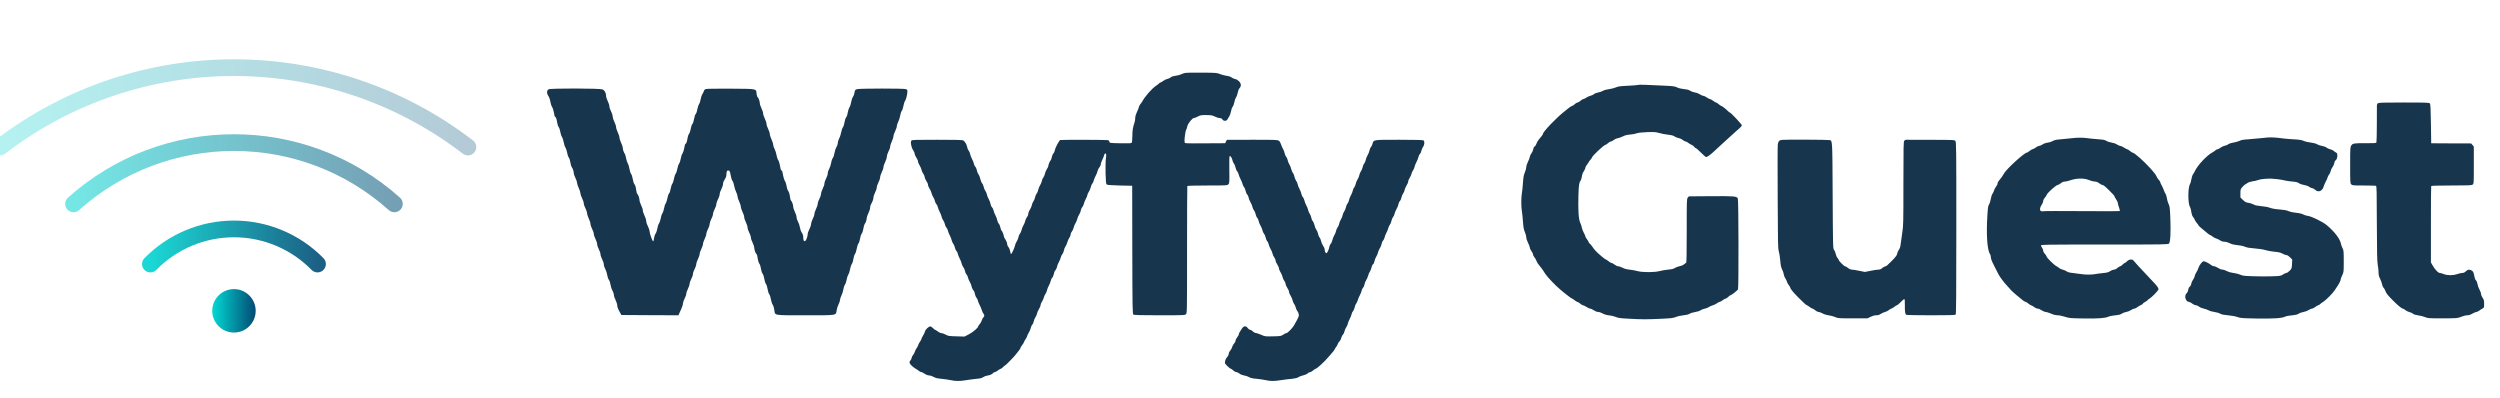
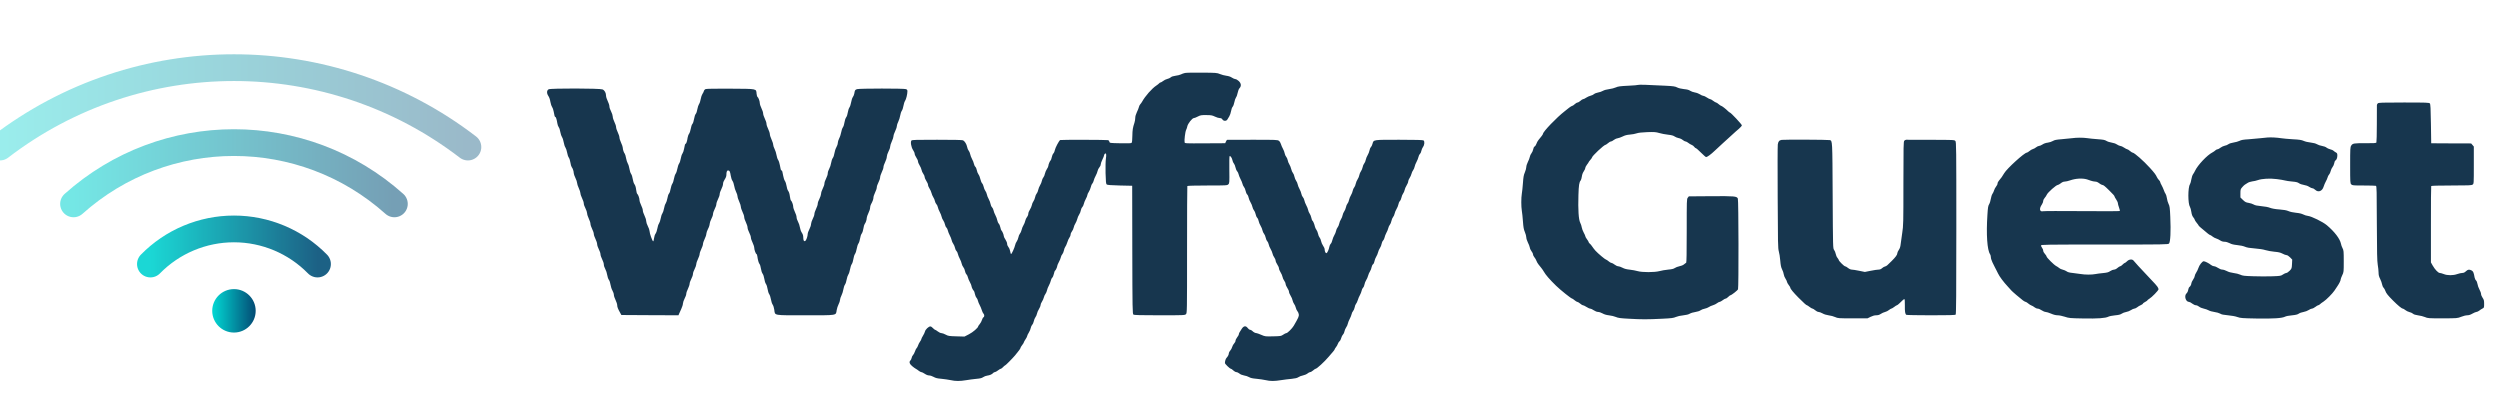
<svg xmlns="http://www.w3.org/2000/svg" viewBox="0 0 748 119" fill="none">
  <defs>
    <linearGradient id="wyfyGuestIconGradient" x1="0" y1="0" x2="1" y2="0">
      <stop offset="0%" stop-color="#02D3D0" />
      <stop offset="100%" stop-color="#035078" />
    </linearGradient>
  </defs>
  <g stroke="url(#wyfyGuestIconGradient)" fill="none" stroke-linecap="round">
-     <path d="M0 44a115 115 0 0 1 140 0" stroke-width="5" opacity="0.3" />
-     <path d="M22 61a72 72 0 0 1 96 0" stroke-width="5" opacity="0.55" />
-     <path d="M45 79a35 35 0 0 1 50 0" stroke-width="5" opacity="0.9" />
+     <path d="M0 44a115 115 0 0 1 140 0" stroke-width="8" opacity="0.4" />
+     <path d="M22 61a72 72 0 0 1 96 0" stroke-width="8" opacity="0.55" />
+     <path d="M45 79a35 35 0 0 1 50 0" stroke-width="8" opacity="0.9" />
    <circle cx="70" cy="93" r="6" fill="url(#wyfyGuestIconGradient)" />
  </g>
  <g transform="translate(158,16) scale(0.1666667) translate(0,618) scale(0.1,-0.1)" fill="#17364E" stroke="none">
    <path d="M11793 5830 c-23 -5 -56 -16 -74 -26 -18 -9 -61 -20 -97 -24 -42 -6 -71 -15 -85 -29 -12 -11 -41 -24 -64 -29 -23 -5 -56 -22 -73 -36 -18 -14 -37 -26 -45 -26 -7 0 -19 -7 -26 -16 -8 -9 -30 -27 -49 -39 -78 -50 -202 -190 -259 -294 -8 -14 -22 -34 -32 -44 -10 -11 -21 -34 -24 -51 -4 -17 -20 -58 -36 -90 -18 -38 -29 -75 -29 -102 0 -24 -6 -63 -14 -86 -30 -90 -36 -129 -38 -237 0 -65 -6 -117 -12 -124 -8 -10 -55 -12 -203 -9 -190 4 -191 4 -197 27 -3 12 -13 25 -21 29 -19 7 -852 9 -863 2 -21 -12 -90 -144 -95 -180 -3 -21 -15 -49 -27 -61 -11 -11 -24 -43 -29 -69 -5 -27 -14 -51 -20 -55 -13 -9 -41 -75 -41 -99 0 -11 -12 -37 -27 -58 -14 -21 -30 -59 -35 -83 -4 -25 -17 -54 -27 -65 -11 -12 -23 -39 -27 -61 -4 -22 -18 -58 -32 -80 -14 -22 -29 -60 -34 -84 -4 -25 -17 -54 -28 -66 -11 -12 -24 -42 -28 -67 -5 -25 -19 -58 -31 -74 -12 -15 -24 -45 -27 -66 -4 -21 -20 -58 -35 -81 -16 -24 -29 -56 -29 -74 0 -18 -10 -43 -24 -60 -13 -16 -27 -47 -31 -68 -4 -22 -18 -57 -31 -77 -13 -20 -29 -59 -34 -85 -6 -26 -20 -57 -31 -69 -10 -11 -23 -41 -27 -66 -5 -25 -19 -58 -30 -73 -12 -15 -24 -43 -28 -64 -9 -45 -61 -161 -73 -161 -5 0 -12 21 -16 47 -4 27 -17 60 -31 76 -14 17 -24 42 -24 60 0 19 -13 50 -30 76 -17 24 -30 52 -30 63 0 24 -28 90 -41 99 -6 4 -15 28 -20 55 -5 26 -18 58 -29 69 -12 12 -23 40 -27 61 -3 21 -18 62 -33 89 -15 28 -31 67 -34 88 -4 20 -16 45 -27 56 -11 10 -23 36 -26 57 -3 22 -18 62 -33 89 -16 28 -31 66 -34 86 -4 21 -16 49 -28 64 -11 15 -25 47 -29 71 -5 24 -17 52 -28 63 -10 10 -24 44 -31 74 -6 30 -21 69 -34 86 -13 18 -27 52 -30 75 -4 24 -16 52 -26 61 -11 10 -22 34 -26 54 -3 20 -19 59 -34 86 -15 28 -30 68 -34 90 -4 22 -16 49 -27 61 -10 11 -23 41 -27 66 -10 50 -42 102 -73 119 -13 7 -173 10 -466 10 -368 1 -448 -2 -460 -13 -22 -23 -6 -120 28 -171 16 -23 29 -53 29 -67 0 -14 14 -45 30 -69 17 -24 30 -55 30 -69 0 -14 13 -46 29 -71 16 -25 32 -62 35 -82 3 -19 17 -51 31 -69 14 -19 25 -45 25 -59 0 -14 14 -46 30 -70 17 -24 30 -56 30 -70 0 -15 12 -44 26 -65 15 -22 31 -58 36 -80 5 -23 20 -57 32 -76 13 -19 27 -51 30 -71 4 -20 15 -44 26 -54 11 -10 22 -34 26 -54 3 -20 19 -58 34 -86 15 -27 30 -66 34 -86 3 -19 17 -50 30 -67 13 -18 26 -50 30 -71 3 -21 15 -46 26 -56 11 -10 22 -34 26 -54 4 -20 19 -58 34 -86 15 -27 30 -66 34 -86 3 -19 17 -50 30 -67 13 -18 26 -50 30 -71 3 -21 15 -46 26 -56 11 -10 22 -34 26 -54 4 -20 19 -58 34 -86 15 -27 31 -67 34 -87 4 -21 17 -50 30 -65 13 -15 26 -46 29 -67 3 -21 15 -49 26 -60 12 -12 24 -37 27 -56 4 -19 20 -58 36 -86 15 -28 28 -58 28 -68 0 -20 28 -78 42 -87 6 -4 14 -28 19 -55 5 -26 18 -57 29 -69 11 -11 23 -36 26 -55 4 -19 18 -53 31 -76 13 -23 30 -64 38 -91 8 -28 22 -56 30 -63 19 -16 19 -59 0 -66 -8 -3 -20 -25 -27 -48 -6 -22 -24 -56 -40 -74 -15 -18 -28 -36 -28 -41 0 -24 -94 -106 -166 -142 l-79 -41 -145 4 c-135 4 -148 6 -194 31 -27 15 -61 27 -76 27 -15 0 -44 13 -65 30 -21 16 -43 30 -49 30 -6 0 -23 14 -38 30 -14 17 -35 30 -47 30 -30 0 -89 -56 -96 -92 -4 -17 -20 -51 -36 -76 -16 -25 -29 -52 -29 -60 0 -7 -11 -28 -24 -45 -13 -18 -29 -49 -35 -69 -7 -20 -18 -42 -26 -48 -8 -6 -21 -33 -30 -60 -9 -26 -24 -55 -34 -64 -11 -10 -22 -32 -25 -51 -4 -18 -13 -38 -21 -45 -29 -24 -18 -63 28 -101 23 -20 53 -42 67 -49 14 -7 38 -24 53 -36 16 -13 37 -24 46 -24 10 0 38 -13 62 -30 28 -19 57 -30 79 -30 19 0 55 -12 80 -26 35 -20 66 -28 140 -34 52 -5 127 -16 165 -24 88 -20 166 -20 280 -1 50 9 131 19 181 24 70 6 99 13 123 30 18 13 51 25 74 28 47 6 87 24 106 47 8 9 21 16 31 16 9 0 34 13 55 30 21 16 44 30 51 30 8 0 26 13 41 30 14 16 31 30 36 30 9 0 130 122 180 181 69 83 97 122 97 134 0 7 14 29 30 50 17 21 30 43 30 49 0 6 14 31 30 55 17 24 30 51 30 59 0 8 13 36 29 61 16 25 32 63 35 84 4 21 16 47 27 58 11 11 23 39 28 63 4 24 18 56 29 71 12 15 24 43 28 64 3 20 19 57 35 82 16 25 29 57 29 71 0 14 11 42 25 62 14 20 29 55 34 76 5 21 18 51 30 65 11 15 23 43 27 64 3 20 19 59 34 86 15 28 30 66 34 86 4 20 15 44 26 54 10 9 24 41 30 71 6 30 15 54 19 54 10 0 41 66 41 87 0 9 13 39 28 67 16 28 32 67 36 86 3 19 15 44 26 55 11 12 24 42 29 68 5 26 16 56 25 66 10 11 25 46 36 80 10 33 27 72 39 87 12 15 21 39 21 55 0 15 11 40 24 56 13 16 27 47 31 68 4 22 18 56 31 75 12 19 27 54 33 78 5 24 20 60 34 80 14 20 27 54 30 76 4 21 15 47 26 57 11 11 23 36 27 56 4 21 20 61 35 89 16 28 29 60 29 71 0 11 11 37 25 57 14 21 30 58 36 84 5 26 18 56 29 67 10 11 21 36 25 55 4 19 20 58 35 85 15 28 31 66 34 86 4 20 18 49 31 63 14 15 25 39 25 54 0 15 14 54 30 87 17 33 30 67 30 76 0 9 7 22 15 29 23 19 30 -13 18 -89 -6 -38 -8 -147 -6 -258 4 -156 8 -195 21 -205 11 -9 78 -14 236 -18 l221 -5 2 -1150 c2 -1071 4 -1151 20 -1162 13 -10 123 -13 470 -13 441 0 454 1 473 20 20 20 20 30 20 1156 0 624 2 1139 5 1144 4 6 145 10 361 10 345 0 355 1 375 21 20 20 21 29 18 259 -2 132 0 243 5 247 12 12 43 -32 51 -74 3 -21 15 -47 26 -59 10 -11 23 -42 28 -68 5 -26 18 -57 30 -70 11 -12 24 -37 27 -56 4 -19 19 -57 34 -85 15 -27 31 -66 35 -85 4 -19 16 -45 27 -57 11 -12 24 -43 29 -69 5 -26 18 -56 29 -66 11 -10 23 -37 26 -58 4 -22 19 -59 34 -83 15 -24 30 -61 34 -83 4 -21 17 -49 28 -61 11 -12 24 -42 29 -67 4 -25 17 -54 28 -65 12 -12 24 -39 27 -61 4 -22 19 -59 34 -83 15 -24 30 -61 34 -83 4 -21 17 -49 28 -61 11 -12 24 -42 29 -67 4 -25 17 -54 28 -65 11 -11 23 -37 27 -58 3 -21 19 -58 34 -83 15 -25 30 -61 34 -81 3 -19 17 -51 31 -69 14 -19 25 -45 25 -59 0 -14 14 -46 30 -70 17 -24 30 -55 30 -69 0 -14 13 -46 29 -71 16 -25 32 -62 35 -82 3 -19 17 -51 31 -69 14 -19 25 -45 25 -59 0 -14 14 -46 30 -70 17 -24 30 -55 30 -69 0 -14 13 -46 29 -71 16 -25 32 -62 35 -82 4 -21 16 -49 27 -64 12 -14 26 -45 31 -68 5 -23 18 -51 29 -63 11 -12 22 -37 25 -56 6 -34 -7 -63 -91 -207 -27 -47 -112 -131 -132 -131 -9 0 -35 -12 -57 -28 -38 -26 -45 -27 -182 -30 -140 -3 -143 -3 -212 27 -39 17 -78 31 -87 31 -21 0 -51 16 -76 41 -10 10 -28 19 -38 19 -11 0 -29 14 -41 30 -33 46 -72 42 -107 -11 -43 -65 -53 -83 -53 -100 0 -9 -13 -33 -30 -54 -16 -21 -30 -49 -30 -62 0 -13 -11 -35 -25 -49 -13 -13 -29 -41 -35 -63 -5 -21 -21 -50 -35 -65 -14 -15 -25 -36 -25 -47 0 -24 -15 -55 -40 -82 -17 -17 -30 -60 -30 -94 0 -17 89 -103 107 -103 7 0 26 -13 43 -30 17 -16 41 -30 55 -30 13 0 37 -11 54 -25 18 -16 50 -29 83 -35 30 -4 71 -18 91 -30 27 -16 63 -24 134 -30 54 -5 127 -16 163 -24 82 -20 159 -20 280 0 52 8 136 19 187 23 68 7 100 15 122 30 16 12 53 26 81 31 29 6 65 21 82 35 16 14 38 25 48 25 11 0 35 14 53 30 19 17 39 30 45 30 22 0 158 125 234 215 33 39 70 82 84 98 13 15 24 31 24 36 0 5 11 22 23 38 13 15 29 43 35 62 7 19 20 40 31 47 10 7 23 33 29 57 6 24 21 52 32 62 11 10 23 35 26 56 4 21 17 53 30 71 13 17 27 48 30 67 4 20 19 59 34 86 15 28 30 66 34 85 3 19 15 44 26 55 11 12 24 42 29 67 4 26 15 54 24 63 9 9 23 39 32 67 8 28 25 69 39 92 13 23 26 57 30 77 3 20 15 44 25 54 11 9 23 36 26 58 4 23 17 58 30 77 13 19 29 55 35 80 6 25 22 61 35 80 12 19 25 52 28 74 4 22 15 44 26 52 11 8 22 31 26 56 4 24 18 60 31 80 13 20 28 56 33 78 5 23 20 58 34 78 14 20 27 54 30 76 4 21 15 47 26 57 11 11 23 36 27 56 4 21 18 57 31 81 14 23 30 62 35 85 5 23 18 51 29 63 10 11 23 42 28 68 5 26 18 57 29 69 11 12 24 40 28 61 4 22 19 59 34 83 15 24 30 61 34 83 3 22 15 49 27 61 11 11 23 39 28 63 4 24 18 56 29 71 12 15 24 43 28 64 3 20 19 57 35 82 16 25 29 57 29 71 0 14 11 42 25 62 14 20 29 55 34 76 5 21 18 51 30 65 11 15 23 43 27 64 3 20 19 59 34 86 15 28 30 66 34 86 4 20 15 44 26 54 11 10 23 35 26 56 4 21 17 53 30 71 27 36 32 99 10 117 -10 8 -134 12 -436 12 -475 0 -460 3 -481 -73 -6 -24 -19 -51 -29 -60 -10 -9 -21 -36 -25 -60 -4 -23 -19 -60 -33 -83 -14 -22 -29 -60 -34 -84 -4 -25 -17 -54 -28 -66 -11 -12 -24 -42 -28 -67 -5 -25 -19 -58 -31 -74 -12 -15 -24 -45 -28 -66 -3 -22 -17 -56 -31 -76 -14 -20 -29 -57 -34 -81 -4 -25 -17 -54 -27 -65 -11 -12 -23 -39 -27 -61 -4 -22 -18 -58 -32 -80 -14 -22 -29 -60 -34 -84 -4 -25 -17 -54 -28 -66 -11 -12 -24 -42 -28 -67 -5 -25 -19 -58 -31 -74 -12 -15 -24 -45 -28 -66 -3 -22 -17 -55 -30 -75 -13 -19 -28 -55 -32 -80 -5 -24 -18 -54 -29 -66 -11 -12 -23 -40 -27 -62 -4 -22 -18 -57 -31 -77 -13 -21 -29 -60 -35 -87 -5 -27 -19 -57 -29 -66 -11 -10 -22 -34 -25 -54 -9 -50 -35 -109 -52 -115 -15 -6 -33 31 -33 70 0 13 -13 42 -29 64 -15 22 -31 59 -35 82 -4 24 -16 52 -26 63 -11 12 -24 42 -28 67 -5 25 -18 58 -30 73 -11 14 -23 40 -27 58 -8 42 -36 107 -46 107 -4 0 -12 23 -18 51 -6 28 -20 62 -31 76 -11 14 -22 41 -26 62 -3 20 -19 59 -34 86 -15 28 -31 67 -34 88 -4 21 -16 47 -27 58 -11 11 -23 37 -26 57 -3 20 -18 60 -33 87 -16 28 -31 66 -34 86 -4 21 -16 49 -28 64 -11 15 -25 48 -30 73 -4 25 -17 55 -27 66 -11 12 -25 44 -31 71 -6 28 -22 66 -34 85 -13 19 -26 53 -29 74 -4 21 -16 49 -27 61 -11 12 -24 40 -27 61 -3 21 -18 59 -32 84 -14 25 -30 62 -36 84 -6 22 -21 47 -36 58 -24 18 -49 19 -470 19 -244 0 -450 0 -456 -1 -7 0 -19 -14 -25 -31 l-13 -30 -362 -2 c-356 -2 -362 -2 -367 18 -8 33 11 191 27 222 9 16 18 46 22 66 9 47 88 147 116 147 11 0 43 12 72 28 47 24 62 27 152 26 87 0 107 -4 155 -27 30 -15 70 -27 87 -27 24 0 37 -7 49 -26 21 -31 71 -30 88 1 6 11 21 36 34 56 12 20 27 62 32 94 5 33 18 67 29 79 11 12 24 48 30 81 6 33 20 72 30 86 11 14 24 52 30 84 7 35 20 68 33 82 36 38 30 88 -15 129 -20 19 -47 34 -60 34 -12 0 -40 12 -61 26 -25 17 -60 29 -100 34 -33 4 -86 18 -116 31 -52 22 -68 23 -320 25 -146 2 -284 -1 -307 -6z M19929 5616 c-4 -4 -85 -11 -180 -15 -144 -7 -182 -12 -221 -30 -26 -12 -80 -26 -121 -31 -44 -5 -90 -18 -112 -31 -20 -12 -60 -26 -88 -30 -27 -5 -59 -17 -71 -28 -12 -11 -39 -24 -61 -29 -22 -5 -58 -21 -79 -35 -21 -15 -46 -27 -56 -27 -9 0 -31 -13 -48 -30 -18 -16 -41 -30 -52 -30 -10 0 -33 -13 -50 -30 -17 -16 -37 -30 -44 -30 -8 0 -32 -15 -55 -32 -22 -18 -60 -48 -83 -66 -140 -108 -388 -366 -388 -404 0 -6 -12 -26 -27 -44 -16 -19 -40 -49 -54 -67 -14 -17 -32 -49 -38 -70 -7 -20 -21 -42 -32 -47 -12 -7 -21 -26 -25 -51 -4 -23 -18 -54 -31 -70 -13 -15 -27 -45 -30 -66 -4 -20 -19 -62 -35 -91 -15 -30 -28 -70 -28 -91 0 -20 -12 -63 -26 -96 -21 -48 -27 -86 -34 -190 -5 -71 -14 -157 -20 -190 -13 -77 -13 -233 0 -310 6 -33 15 -118 20 -190 7 -103 14 -143 34 -190 14 -33 26 -76 26 -96 0 -21 13 -61 28 -91 16 -29 31 -71 35 -91 3 -21 17 -51 31 -68 14 -17 26 -41 26 -54 0 -13 11 -37 25 -53 14 -17 31 -45 37 -64 6 -18 23 -48 37 -65 14 -18 38 -48 52 -65 14 -18 34 -46 43 -63 33 -59 105 -142 221 -255 79 -77 270 -230 288 -230 5 0 25 -14 44 -30 18 -16 41 -30 50 -30 8 0 31 -13 50 -30 18 -16 41 -30 51 -30 9 0 37 -14 62 -30 25 -16 54 -30 66 -30 12 0 41 -13 65 -30 27 -18 57 -30 78 -30 19 0 54 -12 79 -26 31 -18 68 -29 118 -35 41 -4 95 -18 121 -29 40 -18 81 -24 238 -32 228 -13 326 -13 591 0 172 8 208 13 250 32 28 12 83 25 131 29 54 6 93 15 118 30 20 12 65 25 100 30 36 5 76 18 92 30 15 11 49 25 74 29 26 5 60 18 75 29 16 12 49 26 74 33 24 7 57 23 73 36 16 13 37 24 46 24 10 0 35 14 56 30 21 17 45 30 55 30 9 0 29 14 45 30 16 16 34 30 40 30 17 0 129 87 136 107 13 33 10 1599 -3 1628 -19 43 -57 46 -484 43 l-396 -3 -19 -24 c-19 -23 -19 -45 -19 -595 0 -396 -3 -572 -10 -574 -6 -2 -24 -15 -39 -28 -16 -14 -53 -29 -83 -34 -29 -6 -66 -20 -81 -31 -21 -15 -53 -23 -120 -29 -51 -5 -121 -17 -157 -27 -89 -24 -312 -24 -392 0 -31 9 -94 21 -140 26 -58 6 -98 16 -132 35 -27 14 -61 26 -76 26 -15 0 -44 13 -65 30 -21 17 -46 30 -56 30 -10 0 -34 13 -52 30 -19 16 -40 30 -46 30 -13 0 -145 110 -189 159 -18 20 -45 54 -59 76 -14 22 -34 46 -45 53 -10 7 -18 19 -18 25 0 7 -14 30 -30 51 -17 22 -30 46 -30 54 0 8 -13 38 -29 66 -16 28 -31 70 -35 93 -3 24 -16 62 -28 85 -29 55 -40 237 -32 493 5 180 14 236 41 266 7 9 16 40 20 68 4 33 16 68 34 94 16 23 29 52 29 63 0 12 14 38 30 59 17 21 30 41 30 45 0 3 14 22 30 40 17 18 30 38 30 43 0 25 215 227 242 227 6 0 26 14 45 30 18 17 42 30 53 30 10 0 32 12 49 26 17 14 47 28 68 31 21 3 63 18 93 33 39 20 77 30 130 34 42 3 96 13 120 22 31 11 90 18 192 22 128 4 155 2 215 -16 37 -11 108 -25 157 -30 64 -7 96 -16 117 -31 16 -12 49 -25 73 -30 25 -4 59 -20 76 -35 17 -14 40 -26 50 -26 10 0 32 -11 48 -25 17 -14 44 -30 61 -36 16 -6 37 -21 46 -35 8 -13 22 -24 29 -24 7 0 49 -36 92 -80 44 -44 85 -80 92 -80 20 0 90 51 153 112 30 29 98 91 149 138 52 47 126 114 165 150 38 36 94 85 123 109 28 24 52 52 52 61 0 17 -199 230 -216 230 -4 0 -20 12 -34 26 -37 38 -110 94 -122 94 -6 0 -26 14 -45 30 -18 17 -40 30 -47 30 -7 0 -30 14 -51 30 -21 17 -45 30 -54 30 -9 0 -36 14 -60 30 -24 17 -53 30 -64 30 -12 0 -37 11 -57 25 -21 14 -62 30 -93 35 -31 5 -69 19 -86 31 -21 15 -52 24 -109 29 -48 5 -97 17 -123 30 -36 19 -69 24 -208 31 -306 16 -486 22 -492 15z M370 5537 c-36 -18 -39 -71 -6 -120 16 -23 30 -63 36 -103 6 -36 20 -78 30 -92 11 -15 25 -54 30 -86 12 -72 19 -96 30 -96 11 0 26 -51 35 -112 3 -26 15 -57 25 -71 11 -13 24 -53 29 -88 6 -35 20 -76 30 -90 11 -15 25 -57 31 -94 6 -37 20 -79 31 -94 10 -14 24 -55 30 -90 5 -34 19 -75 30 -90 11 -15 24 -55 29 -90 5 -35 15 -70 23 -80 18 -20 37 -76 37 -110 0 -14 14 -53 30 -86 17 -33 30 -73 30 -89 0 -16 13 -58 30 -93 16 -34 30 -77 30 -93 0 -17 14 -57 30 -90 17 -33 30 -74 30 -92 0 -18 13 -58 30 -88 16 -30 29 -71 30 -90 0 -19 14 -62 30 -95 16 -33 30 -75 30 -93 0 -18 13 -59 30 -92 17 -33 30 -73 30 -90 0 -17 13 -57 30 -90 17 -33 30 -75 30 -94 0 -19 14 -60 30 -91 17 -31 30 -72 30 -90 0 -18 14 -59 30 -90 17 -33 30 -73 30 -94 0 -20 11 -55 26 -81 14 -25 30 -72 34 -104 5 -34 18 -72 30 -89 13 -16 25 -54 30 -88 5 -33 20 -80 34 -104 14 -24 26 -59 26 -77 0 -18 13 -60 30 -93 16 -33 30 -75 30 -93 0 -33 13 -66 53 -137 l22 -40 513 -3 512 -2 11 27 c6 16 24 55 40 89 16 34 29 76 29 95 1 19 14 59 30 89 17 30 30 69 30 85 0 17 13 57 30 90 16 33 30 74 30 91 0 17 14 56 30 87 17 31 30 71 30 89 0 18 13 58 30 88 16 30 29 70 30 88 0 18 13 59 30 92 16 33 30 73 30 90 0 17 14 57 30 90 17 33 30 73 30 90 0 17 14 57 30 90 17 33 30 74 30 92 1 18 14 58 30 88 17 30 30 71 30 90 1 19 14 60 30 90 17 30 30 70 30 88 0 18 14 58 30 89 17 31 30 70 30 88 0 18 14 59 30 90 17 31 30 72 30 90 0 18 13 59 30 90 17 33 30 73 30 94 0 23 11 51 30 80 19 28 30 57 30 80 0 54 10 81 30 81 27 0 37 -19 48 -92 6 -39 19 -79 32 -96 11 -15 25 -55 30 -88 5 -32 20 -81 34 -108 14 -27 26 -63 26 -80 0 -17 14 -60 30 -94 17 -35 30 -78 30 -95 0 -18 14 -59 30 -92 17 -33 30 -74 30 -93 0 -18 13 -59 30 -92 16 -33 30 -75 30 -94 0 -19 13 -60 30 -91 16 -31 30 -71 30 -89 0 -17 13 -58 30 -91 16 -33 30 -75 30 -92 0 -37 28 -113 41 -113 4 0 11 -17 14 -37 10 -73 26 -128 41 -144 8 -9 19 -45 24 -80 5 -37 18 -75 30 -92 13 -17 25 -55 31 -93 5 -37 18 -77 30 -93 11 -15 24 -55 29 -91 5 -36 18 -76 29 -91 11 -15 25 -57 31 -94 6 -37 20 -79 31 -94 11 -15 24 -55 29 -92 15 -107 -28 -99 560 -99 583 0 544 -6 560 92 5 31 20 78 34 105 14 26 26 62 26 79 0 17 12 53 26 80 14 27 29 76 34 108 5 33 18 72 29 87 11 15 25 56 30 90 6 35 20 76 30 90 11 15 25 57 31 94 6 37 20 79 31 94 11 15 24 55 29 91 5 36 18 76 29 91 11 15 25 57 31 94 6 37 20 79 31 94 11 15 24 55 29 88 5 36 17 74 30 90 12 17 25 55 30 92 5 35 15 70 23 80 18 20 37 76 37 110 0 14 14 53 30 86 17 33 30 75 30 95 0 19 7 46 15 60 30 54 45 94 45 124 0 17 14 58 30 91 17 33 30 74 30 91 0 18 13 58 30 89 16 31 30 72 30 91 0 19 14 61 30 94 17 33 30 73 30 90 0 17 13 57 30 90 17 34 30 76 30 97 1 22 13 61 30 93 17 30 30 69 30 87 0 17 13 60 30 95 16 34 30 77 30 93 0 17 13 57 30 90 16 33 30 74 30 91 0 17 12 53 26 80 14 27 29 76 34 108 5 33 18 72 29 87 11 15 25 56 30 90 6 35 19 75 29 89 19 26 42 120 42 172 0 21 -6 31 -26 38 -35 14 -828 13 -876 0 -37 -11 -42 -17 -52 -81 -4 -21 -15 -48 -26 -62 -10 -13 -24 -54 -30 -91 -6 -37 -20 -80 -31 -95 -11 -15 -24 -55 -29 -88 -5 -36 -17 -74 -30 -90 -12 -17 -25 -55 -30 -90 -4 -34 -17 -74 -29 -90 -11 -15 -25 -55 -30 -88 -6 -33 -21 -82 -36 -109 -14 -27 -25 -65 -25 -83 0 -19 -12 -54 -26 -78 -14 -24 -29 -71 -34 -104 -5 -34 -17 -72 -30 -88 -12 -17 -25 -55 -30 -89 -4 -32 -20 -79 -34 -104 -15 -26 -26 -61 -26 -81 0 -21 -13 -61 -30 -94 -17 -31 -30 -72 -30 -90 0 -18 -13 -59 -30 -90 -17 -32 -30 -73 -30 -94 -1 -20 -14 -60 -30 -91 -17 -30 -30 -70 -30 -88 0 -18 -13 -59 -30 -92 -16 -33 -30 -74 -30 -92 0 -18 -13 -58 -30 -88 -16 -31 -29 -71 -30 -91 0 -21 -13 -62 -30 -94 -16 -31 -30 -69 -30 -84 0 -42 -25 -114 -44 -126 -23 -14 -36 8 -36 65 0 32 -8 57 -26 83 -15 23 -29 62 -34 95 -4 31 -20 77 -34 102 -14 25 -26 61 -26 80 0 20 -13 62 -30 95 -16 33 -30 75 -30 93 0 36 -25 102 -41 113 -6 3 -14 37 -19 74 -5 44 -16 79 -30 97 -13 17 -25 55 -30 91 -5 33 -18 73 -29 88 -11 15 -25 57 -31 93 -12 73 -19 96 -30 96 -11 0 -18 23 -30 96 -6 36 -20 78 -31 93 -11 15 -24 54 -29 87 -5 32 -20 81 -34 108 -14 27 -26 63 -26 79 0 17 -14 59 -30 94 -16 34 -30 78 -30 96 0 17 -14 59 -30 92 -17 33 -30 74 -30 93 0 18 -13 59 -30 92 -16 33 -30 74 -30 92 0 19 -13 60 -30 93 -16 33 -30 75 -30 93 0 36 -25 103 -42 113 -6 4 -13 30 -16 57 -8 91 17 87 -466 90 -258 2 -432 -1 -448 -7 -15 -6 -28 -20 -32 -36 -4 -15 -16 -39 -27 -54 -10 -14 -24 -55 -30 -90 -5 -34 -19 -75 -30 -90 -10 -14 -24 -56 -30 -91 -6 -38 -18 -73 -29 -85 -11 -12 -23 -48 -30 -90 -7 -42 -19 -78 -30 -90 -11 -12 -23 -47 -29 -85 -6 -35 -20 -77 -31 -92 -11 -14 -22 -46 -26 -70 -8 -59 -24 -108 -34 -108 -11 0 -18 -24 -30 -94 -5 -30 -18 -68 -29 -83 -11 -15 -25 -56 -30 -90 -5 -34 -19 -75 -30 -90 -11 -15 -25 -57 -31 -92 -6 -35 -20 -76 -31 -90 -11 -15 -24 -55 -30 -90 -5 -34 -19 -75 -30 -90 -10 -14 -24 -56 -30 -91 -6 -38 -18 -73 -29 -85 -11 -12 -23 -47 -29 -85 -6 -35 -20 -77 -30 -91 -11 -15 -25 -56 -30 -90 -6 -35 -20 -76 -30 -90 -11 -15 -25 -56 -30 -90 -6 -35 -20 -76 -30 -90 -11 -15 -25 -56 -30 -90 -6 -36 -20 -76 -32 -93 -13 -18 -24 -51 -28 -85 -3 -31 -10 -54 -16 -53 -15 6 -64 142 -64 182 -1 19 -14 60 -31 90 -17 32 -29 71 -30 93 0 21 -13 63 -30 97 -17 33 -30 74 -30 92 0 19 -13 60 -30 93 -16 33 -30 75 -30 93 0 36 -25 102 -41 113 -6 3 -14 37 -19 74 -5 44 -16 79 -30 97 -13 18 -25 55 -31 94 -5 37 -18 77 -30 93 -11 15 -24 54 -29 89 -5 34 -18 78 -30 97 -11 18 -25 62 -31 97 -6 34 -16 70 -23 78 -17 20 -36 76 -36 108 0 14 -13 54 -30 89 -16 34 -30 78 -30 96 0 17 -14 59 -30 92 -16 33 -30 75 -30 93 0 18 -13 59 -30 92 -17 34 -30 76 -30 97 -1 22 -13 61 -30 93 -17 31 -30 70 -30 90 0 20 -13 62 -30 95 -16 33 -30 75 -30 93 0 55 -25 101 -64 117 -48 20 -927 22 -966 2z M33206 5284 c-9 -8 -16 -23 -16 -32 -1 -9 -1 -161 -1 -338 0 -176 -4 -326 -8 -333 -7 -10 -50 -13 -185 -12 -218 2 -242 -2 -267 -43 -18 -29 -19 -54 -19 -353 0 -310 1 -324 20 -343 19 -19 33 -20 224 -20 112 0 211 -3 219 -6 13 -5 15 -92 16 -669 2 -533 5 -681 16 -747 8 -46 15 -109 15 -141 0 -43 7 -72 29 -115 15 -31 31 -75 34 -96 3 -21 15 -49 26 -60 12 -12 26 -37 32 -56 15 -44 44 -81 141 -178 87 -87 154 -142 173 -142 8 0 27 -12 45 -26 17 -14 50 -31 73 -36 23 -5 52 -18 64 -29 14 -14 44 -23 92 -30 39 -4 95 -19 124 -31 50 -22 63 -23 317 -23 265 1 265 1 333 28 37 15 86 27 110 27 28 0 58 10 92 30 28 16 60 30 72 30 12 0 34 11 50 23 15 13 42 30 58 38 29 14 30 17 30 84 0 60 -4 76 -28 110 -15 22 -27 52 -27 67 0 16 -13 52 -29 81 -16 28 -32 73 -35 98 -4 27 -15 54 -26 64 -11 10 -22 34 -26 54 -15 87 -25 111 -54 126 -43 22 -66 19 -102 -15 -22 -21 -41 -30 -65 -30 -18 0 -59 -9 -90 -20 -76 -27 -176 -27 -243 0 -28 11 -60 20 -72 20 -27 0 -86 62 -126 132 l-32 57 0 681 c-1 374 2 685 5 690 4 6 143 10 363 10 307 0 361 2 380 16 22 15 22 15 22 349 l0 334 -24 28 -24 28 -359 1 -358 2 -5 349 c-4 276 -8 353 -19 366 -12 15 -57 17 -467 17 -398 0 -454 -2 -468 -16z M31230 4672 c-25 -1 -83 -7 -130 -13 -47 -6 -141 -14 -210 -19 -97 -6 -135 -12 -167 -29 -23 -11 -72 -25 -108 -30 -39 -6 -75 -18 -91 -30 -15 -12 -44 -24 -66 -27 -21 -4 -55 -20 -75 -35 -20 -16 -44 -29 -54 -29 -11 0 -28 -9 -38 -19 -11 -11 -35 -28 -53 -37 -96 -49 -265 -228 -314 -333 -8 -18 -24 -46 -35 -60 -11 -15 -24 -56 -30 -91 -5 -36 -17 -75 -25 -88 -38 -57 -38 -349 0 -406 9 -14 20 -55 25 -91 7 -46 17 -74 35 -96 14 -17 26 -37 26 -44 0 -7 16 -32 35 -55 19 -23 35 -45 35 -49 0 -6 44 -45 164 -143 19 -16 38 -28 44 -28 6 0 24 -12 41 -26 17 -14 47 -30 66 -35 20 -6 52 -21 72 -35 24 -16 50 -24 78 -24 26 0 60 -10 90 -25 34 -19 73 -28 139 -35 54 -5 110 -17 139 -30 35 -15 81 -23 175 -30 78 -6 152 -17 191 -30 35 -11 107 -24 160 -29 74 -6 107 -14 146 -34 27 -15 60 -27 73 -27 14 0 39 -16 63 -40 l39 -40 -4 -80 c-4 -78 -5 -82 -42 -120 -22 -22 -48 -40 -59 -40 -11 0 -38 -12 -60 -27 -38 -26 -47 -28 -195 -33 -85 -3 -238 -3 -340 1 -162 5 -191 8 -233 28 -26 12 -80 26 -120 30 -46 6 -90 18 -121 35 -27 14 -63 26 -81 26 -19 0 -50 12 -76 30 -24 16 -56 30 -71 30 -14 0 -39 10 -55 23 -37 31 -109 67 -132 67 -26 0 -80 -70 -96 -123 -7 -24 -25 -60 -39 -81 -14 -21 -26 -49 -26 -61 0 -12 -13 -42 -30 -66 -16 -24 -30 -52 -30 -62 0 -23 -19 -60 -36 -70 -8 -4 -17 -27 -21 -49 -3 -25 -16 -51 -30 -64 -48 -44 -16 -154 45 -154 11 0 36 -13 57 -30 22 -17 50 -30 66 -30 15 0 41 -11 57 -25 17 -14 53 -29 83 -35 29 -6 69 -20 88 -31 20 -12 67 -25 105 -30 38 -5 83 -18 102 -29 24 -16 61 -23 141 -30 66 -6 132 -18 168 -31 55 -20 83 -22 346 -27 299 -5 456 5 510 33 16 9 71 20 123 24 70 7 102 15 123 30 16 12 53 25 84 30 31 5 73 21 94 35 21 14 48 26 60 26 12 0 39 14 60 30 21 17 44 30 51 30 8 0 23 9 34 20 10 10 38 31 61 45 50 32 160 143 197 198 15 22 39 58 54 81 34 50 58 100 58 120 0 9 12 41 27 73 28 57 28 61 28 253 0 181 -2 198 -22 235 -12 23 -25 58 -28 79 -17 88 -116 218 -255 334 -72 60 -274 159 -338 166 -23 2 -61 14 -84 26 -28 14 -72 25 -129 30 -51 5 -107 17 -136 30 -34 15 -82 24 -163 30 -75 5 -133 16 -168 29 -31 13 -94 25 -157 30 -76 7 -114 15 -138 30 -18 11 -58 24 -90 29 -47 7 -64 16 -102 53 l-45 44 0 74 c0 68 2 76 32 110 17 20 39 41 48 46 9 6 31 20 49 31 17 12 56 24 85 28 29 3 73 13 97 22 77 27 216 35 341 19 62 -8 129 -19 148 -25 19 -6 77 -14 128 -19 72 -6 100 -13 123 -30 18 -13 55 -26 88 -31 34 -5 72 -18 95 -34 22 -14 48 -26 59 -26 12 0 33 -12 49 -27 55 -53 127 -26 152 57 8 27 26 68 39 92 14 24 28 57 32 73 3 17 16 40 27 52 11 11 24 40 29 64 5 23 20 54 33 70 13 15 26 45 30 68 3 22 12 44 20 48 22 13 36 49 36 92 0 32 -5 43 -22 52 -13 6 -33 20 -45 31 -11 11 -41 24 -65 29 -23 6 -52 19 -64 30 -12 11 -46 24 -78 29 -32 5 -73 19 -92 31 -24 14 -62 24 -112 30 -43 4 -99 17 -127 30 -39 17 -77 23 -195 29 -80 5 -174 13 -210 19 -75 12 -175 17 -240 13z M27715 4659 c-33 -4 -115 -12 -183 -18 -99 -8 -130 -14 -159 -32 -21 -13 -62 -26 -93 -30 -35 -4 -69 -16 -94 -33 -21 -14 -49 -26 -62 -26 -12 0 -35 -11 -51 -24 -16 -14 -43 -28 -59 -32 -16 -4 -44 -20 -62 -36 -18 -15 -39 -28 -46 -28 -44 0 -359 -287 -407 -370 -26 -47 -63 -99 -94 -133 -14 -15 -25 -38 -25 -51 0 -14 -12 -38 -26 -55 -14 -17 -30 -47 -36 -68 -5 -20 -19 -48 -29 -62 -11 -15 -24 -55 -30 -91 -5 -35 -19 -79 -31 -98 -17 -27 -22 -61 -30 -190 -23 -349 -4 -632 48 -706 8 -11 14 -36 14 -54 0 -19 13 -60 28 -91 16 -31 36 -72 45 -91 9 -19 23 -46 31 -60 7 -14 19 -36 25 -50 24 -52 102 -157 174 -233 32 -33 61 -66 65 -72 9 -13 157 -140 208 -178 20 -15 43 -27 50 -27 7 0 28 -13 46 -29 18 -15 44 -32 58 -36 14 -4 38 -18 53 -31 16 -13 41 -24 56 -24 16 0 48 -13 72 -30 24 -16 57 -30 72 -30 16 0 59 -14 97 -30 46 -20 85 -30 119 -30 28 0 85 -12 128 -26 74 -25 91 -27 329 -31 263 -5 401 5 454 32 17 9 70 19 119 24 66 6 97 14 120 30 17 12 52 26 79 30 26 4 65 19 87 34 22 15 50 27 62 27 12 0 34 11 50 24 15 13 45 31 66 39 20 9 37 21 37 26 0 6 18 20 40 31 22 11 40 24 40 28 0 4 14 16 31 26 49 29 169 152 169 174 0 10 -10 32 -22 48 -23 30 -28 37 -160 176 -150 158 -251 268 -265 288 -23 32 -82 27 -118 -10 -16 -16 -34 -30 -40 -30 -6 0 -24 -13 -40 -30 -16 -17 -35 -30 -43 -30 -8 0 -30 -13 -49 -30 -20 -18 -45 -30 -62 -30 -15 0 -46 -12 -67 -26 -31 -22 -57 -29 -129 -36 -49 -4 -112 -13 -138 -18 -63 -13 -185 -13 -267 1 -36 6 -100 14 -143 19 -55 5 -88 14 -107 29 -16 11 -47 25 -70 30 -23 5 -52 18 -63 29 -12 11 -37 27 -54 36 -40 20 -173 153 -173 172 0 8 -13 28 -30 46 -17 18 -30 42 -30 57 0 14 -9 37 -20 51 -11 14 -20 33 -20 43 0 16 61 17 1140 17 1095 0 1141 1 1158 18 25 25 35 221 23 477 -7 167 -11 196 -31 234 -12 24 -26 71 -30 104 -5 32 -15 66 -23 76 -8 9 -22 38 -31 65 -9 27 -28 67 -41 91 -14 23 -25 49 -25 57 0 8 -10 23 -21 34 -12 10 -29 35 -38 54 -19 43 -47 80 -126 167 -115 127 -281 273 -311 273 -7 0 -29 14 -47 30 -19 17 -41 30 -48 30 -8 0 -34 14 -58 30 -24 17 -54 30 -66 30 -12 0 -39 12 -61 26 -23 16 -61 29 -96 34 -32 5 -74 18 -94 31 -29 18 -59 23 -157 30 -67 5 -151 13 -187 19 -75 11 -189 11 -275 -1z m270 -739 c17 -5 48 -16 70 -24 22 -8 56 -15 76 -16 25 0 48 -10 74 -30 21 -16 46 -30 56 -30 19 0 45 -21 125 -100 73 -72 94 -96 94 -107 0 -5 13 -30 30 -54 16 -24 30 -54 30 -66 0 -12 9 -48 21 -79 12 -31 17 -59 13 -62 -5 -4 -310 -5 -679 -2 -368 3 -682 2 -697 -2 -63 -15 -75 44 -23 120 14 20 25 49 25 64 0 15 11 39 26 55 14 15 31 41 38 58 18 41 169 175 198 175 9 0 32 14 53 30 25 20 49 30 71 30 19 0 62 10 96 22 101 35 218 42 303 18z M22505 4629 c-45 -8 -62 -27 -70 -83 -4 -22 -5 -450 -2 -951 3 -815 5 -916 20 -967 10 -31 21 -105 26 -165 7 -84 14 -121 33 -159 14 -27 28 -67 30 -89 3 -22 17 -58 32 -79 14 -21 26 -47 26 -56 0 -9 14 -34 30 -55 17 -21 30 -43 30 -50 0 -20 57 -88 146 -178 97 -97 141 -137 153 -137 4 0 25 -13 46 -30 21 -16 44 -30 53 -30 8 0 30 -14 49 -30 19 -17 45 -30 60 -30 14 0 46 -12 71 -26 27 -16 69 -29 111 -35 36 -4 89 -18 116 -31 48 -22 59 -23 315 -23 l265 0 55 27 c36 18 71 28 101 28 33 0 57 7 83 25 20 14 55 29 76 34 22 5 53 21 70 35 18 14 37 26 44 26 7 0 30 14 51 30 21 17 42 30 48 30 6 0 27 16 46 35 61 61 78 75 89 75 6 0 9 -40 8 -112 -2 -113 5 -156 27 -170 7 -4 206 -8 443 -8 321 0 433 3 442 12 9 9 12 368 12 1554 0 1454 -1 1543 -17 1563 -18 20 -25 20 -443 21 -234 1 -433 1 -442 1 -9 -1 -24 -8 -32 -17 -14 -14 -16 -97 -16 -767 0 -711 -1 -759 -21 -887 -11 -74 -24 -165 -28 -201 -5 -48 -14 -77 -34 -106 -15 -21 -27 -49 -27 -62 0 -25 -30 -66 -100 -136 -79 -80 -94 -93 -121 -99 -14 -3 -38 -17 -53 -31 -18 -17 -38 -25 -63 -25 -19 0 -82 -9 -140 -21 l-105 -21 -103 21 c-57 12 -117 21 -133 21 -17 0 -45 12 -67 30 -21 17 -44 30 -53 30 -16 0 -112 95 -112 111 0 6 -11 24 -24 40 -13 15 -27 47 -31 71 -4 23 -17 55 -29 71 -21 29 -21 29 -26 975 -5 1007 -4 985 -53 997 -31 8 -816 11 -862 4z" />
  </g>
</svg>
